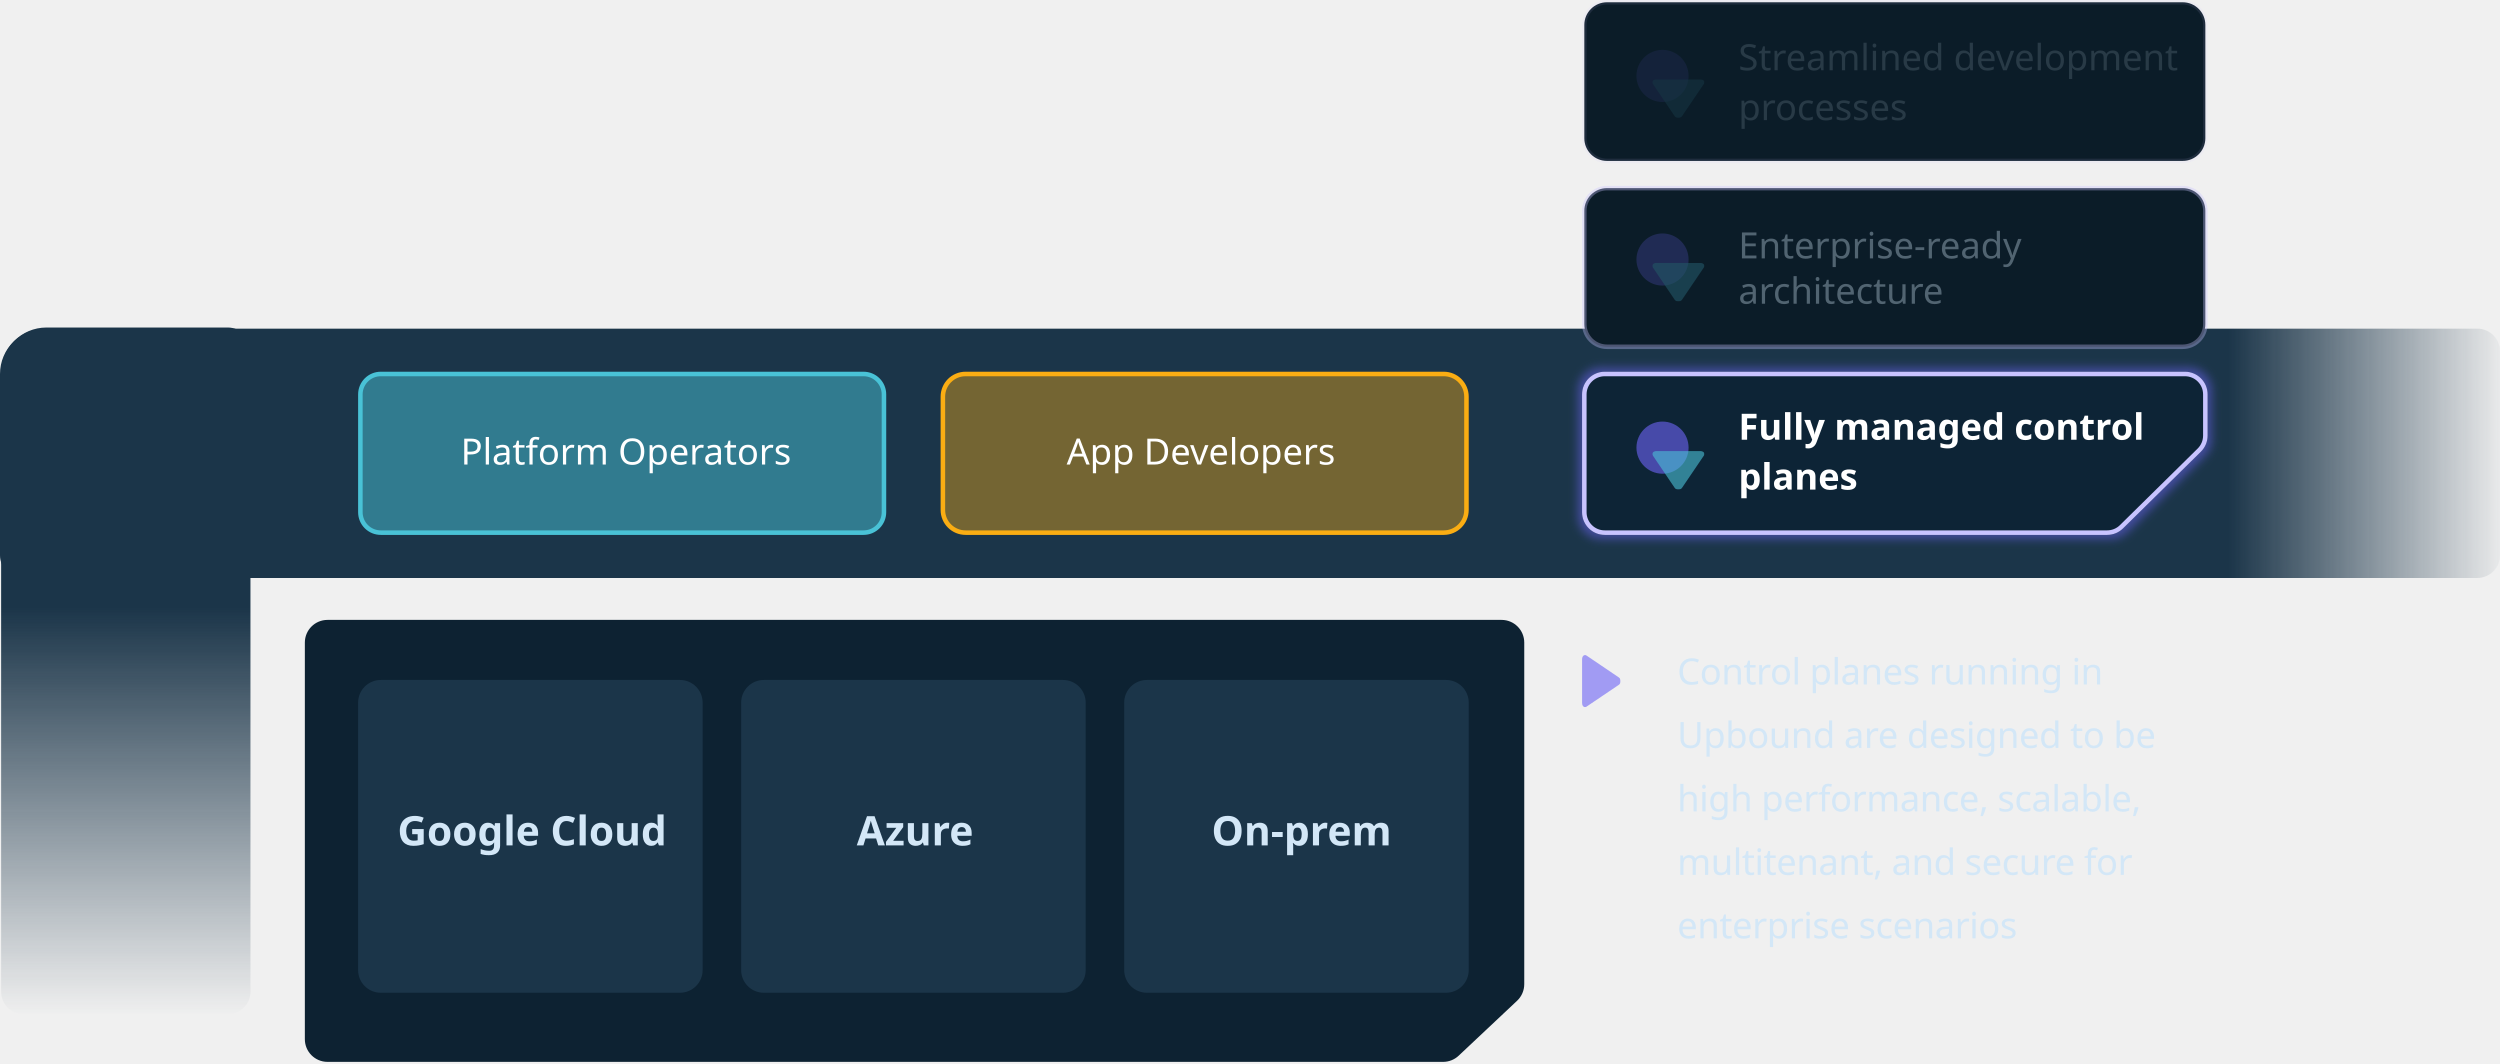
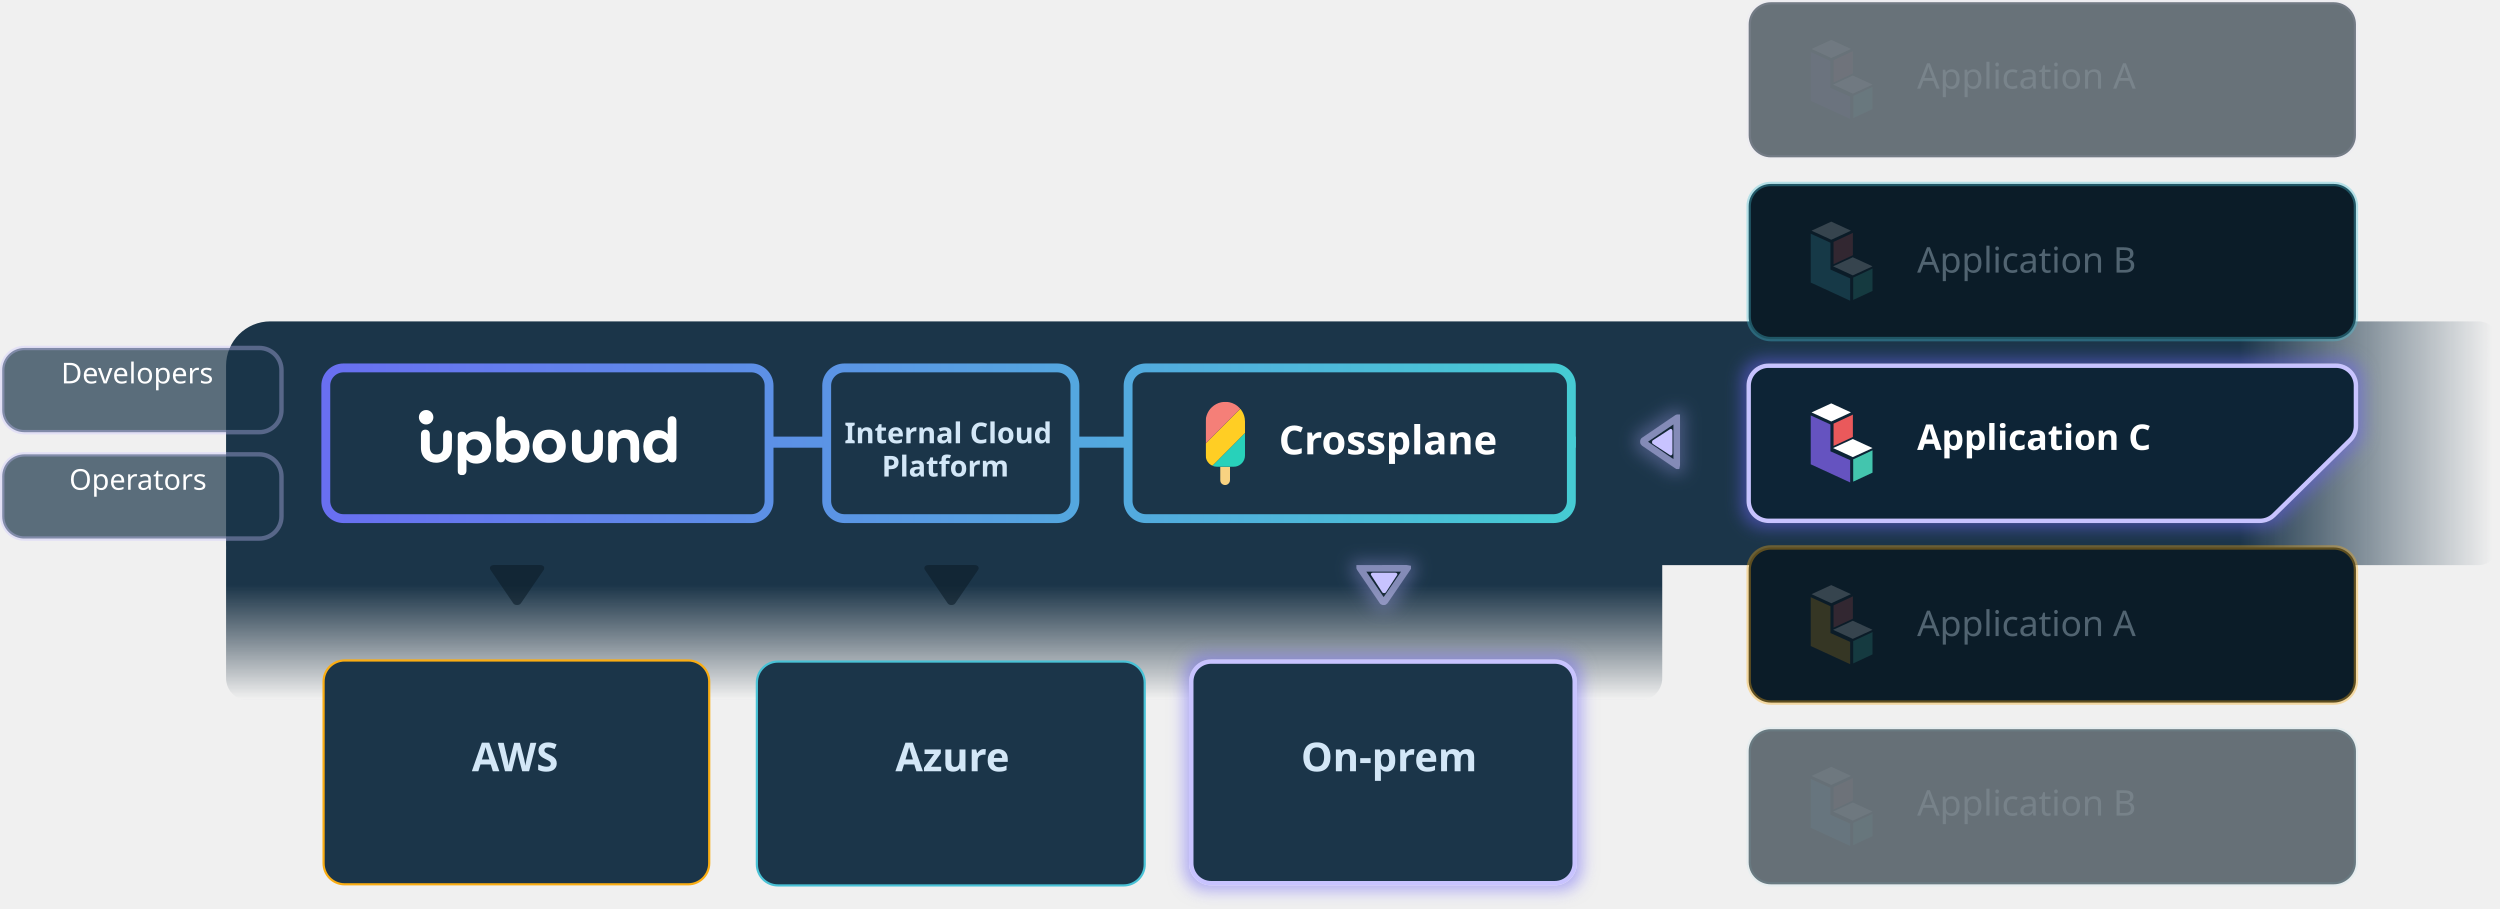
- <svg xmlns="http://www.w3.org/2000/svg" xmlns:xlink="http://www.w3.org/1999/xlink" width="1103" height="469" viewBox="0 0 1103 469">
+ <svg xmlns="http://www.w3.org/2000/svg" xmlns:xlink="http://www.w3.org/1999/xlink" width="1128px" height="410px" viewBox="0 0 1128 410" version="1.1">
  <defs>
-     <path d="M708 164h256c5.523 0 10 4.477 10 10v18.192a10 10 0 0 1-2.982 7.124l-34.32 33.808A10 10 0 0 1 929.68 236H708c-5.523 0-10-4.477-10-10v-52c0-5.523 4.477-10 10-10Z" id="c" />
-     <path id="d" d="M0 0h17v23H0z" />
-     <path id="g" d="M0 0h17v23H0z" />
-     <path id="i" d="M0 0h17v23H0z" />
-     <path id="k" d="M0 0h17v23H0z" />
-     <linearGradient x1="100%" y1="50%" x2="88.821%" y2="50%" id="a">
+     <linearGradient x1="100%" y1="50%" x2="88.821%" y2="50%" id="linearGradient-1">
      <stop stop-color="#1B3549" stop-opacity="0" offset="0%" />
      <stop stop-color="#1B3549" offset="100%" />
    </linearGradient>
-     <linearGradient x1="100%" y1="50%" x2="40.83%" y2="50%" id="f">
+     <linearGradient x1="100%" y1="50%" x2="40.83%" y2="50%" id="linearGradient-2">
      <stop stop-color="#1B3549" stop-opacity="0" offset="0%" />
+       <stop stop-color="#1B3549" stop-opacity="0.015" offset="1.518%" />
+       <stop stop-color="#0D2232" stop-opacity="0" offset="1.518%" />
      <stop stop-color="#1B3549" offset="100%" />
    </linearGradient>
-     <filter x="-3.8%" y="-14.6%" width="107.6%" height="129.2%" filterUnits="objectBoundingBox" id="b">
-       <feMorphology radius="1.5" operator="dilate" in="SourceAlpha" result="shadowSpreadOuter1" />
-       <feOffset in="shadowSpreadOuter1" result="shadowOffsetOuter1" />
-       <feGaussianBlur stdDeviation="2" in="shadowOffsetOuter1" result="shadowBlurOuter1" />
+     <path d="M583,261 L665,261 C670.523,261 675,265.477 675,271 L675,426 C675,431.523 670.523,436 665,436 L583,436 C577.477,436 573,431.523 573,426 L573,271 C573,265.477 577.477,261 583,261 Z" id="path-3" />
+     <filter x="-16.2%" y="-9.4%" width="132.4%" height="118.9%" filterUnits="objectBoundingBox" id="filter-4">
+       <feMorphology radius="2" operator="dilate" in="SourceAlpha" result="shadowSpreadOuter1" />
+       <feOffset dx="0" dy="0" in="shadowSpreadOuter1" result="shadowOffsetOuter1" />
+       <feGaussianBlur stdDeviation="3.5" in="shadowOffsetOuter1" result="shadowBlurOuter1" />
      <feComposite in="shadowBlurOuter1" in2="SourceAlpha" operator="out" result="shadowBlurOuter1" />
-       <feColorMatrix values="0 0 0 0 0.427 0 0 0 0 0.392 0 0 0 0 0.961 0 0 0 0.5 0" in="shadowBlurOuter1" />
-     </filter>
+       <feColorMatrix values="0 0 0 0 0.427   0 0 0 0 0.392   0 0 0 0 0.961  0 0 0 0.5 0" type="matrix" in="shadowBlurOuter1" />
+     </filter>
+     <linearGradient x1="100%" y1="0%" x2="0%" y2="0%" id="linearGradient-5">
+       <stop stop-color="#46CBD3" offset="0%" />
+       <stop stop-color="#696FF1" offset="100%" />
+     </linearGradient>
+     <linearGradient x1="100%" y1="50%" x2="-177.101%" y2="50%" id="linearGradient-6">
+       <stop stop-color="#46CBD3" offset="0%" />
+       <stop stop-color="#696FF1" offset="100%" />
+     </linearGradient>
+     <polygon id="path-7" points="0 0.156 17.744 0.156 17.744 25.89 0 25.89" />
+     <polygon id="path-9" points="0 0.154 15.599 0.154 15.599 18.917 0 18.917" />
+     <polygon id="path-11" points="0.012 0.14 4.47 0.14 4.47 8.41 0.012 8.41" />
+     <path d="M798,164 L1054,164 C1059.523,164 1064,168.477 1064,174 L1064,192.192 C1064,194.87 1062.926,197.436 1061.018,199.316 L1026.698,233.124 C1024.827,234.967 1022.307,236 1019.68,236 L798,236 C792.477,236 788,231.523 788,226 L788,174 C788,168.477 792.477,164 798,164 Z" id="path-13" />
+     <filter x="-6.0%" y="-22.9%" width="112.0%" height="145.8%" filterUnits="objectBoundingBox" id="filter-14">
+       <feMorphology radius="2" operator="dilate" in="SourceAlpha" result="shadowSpreadOuter1" />
+       <feOffset dx="0" dy="0" in="shadowSpreadOuter1" result="shadowOffsetOuter1" />
+       <feGaussianBlur stdDeviation="3.5" in="shadowOffsetOuter1" result="shadowBlurOuter1" />
+       <feComposite in="shadowBlurOuter1" in2="SourceAlpha" operator="out" result="shadowBlurOuter1" />
+       <feColorMatrix values="0 0 0 0 0.427   0 0 0 0 0.392   0 0 0 0 0.961  0 0 0 0.5 0" type="matrix" in="shadowBlurOuter1" />
+     </filter>
+     <polygon id="path-15" points="0 0 18.067 0 18.067 24.636 0 24.636" />
+     <polygon id="path-17" points="0 0 18.067 0 18.067 24.636 0 24.636" />
+     <linearGradient x1="277.327%" y1="50%" x2="0%" y2="50%" id="linearGradient-19">
+       <stop stop-color="#46CBD3" offset="0%" />
+       <stop stop-color="#696FF1" offset="100%" />
+     </linearGradient>
+     <linearGradient x1="290.25%" y1="50%" x2="-192.774%" y2="50%" id="linearGradient-20">
+       <stop stop-color="#46CBD3" offset="0%" />
+       <stop stop-color="#696FF1" offset="100%" />
+     </linearGradient>
+     <polygon id="path-21" points="0.169 0.24 15.385 0.24 15.385 20.077 0.169 20.077" />
+     <filter x="-102.6%" y="-78.0%" width="300.4%" height="254.5%" filterUnits="objectBoundingBox" id="filter-23">
+       <feMorphology radius="2" operator="dilate" in="SourceAlpha" result="shadowSpreadOuter1" />
+       <feOffset dx="0" dy="0" in="shadowSpreadOuter1" result="shadowOffsetOuter1" />
+       <feGaussianBlur stdDeviation="3.5" in="shadowOffsetOuter1" result="shadowBlurOuter1" />
+       <feColorMatrix values="0 0 0 0 0.427   0 0 0 0 0.392   0 0 0 0 0.961  0 0 0 0.5 0" type="matrix" in="shadowBlurOuter1" result="shadowMatrixOuter1" />
+       <feMerge>
+         <feMergeNode in="shadowMatrixOuter1" />
+         <feMergeNode in="SourceGraphic" />
+       </feMerge>
+     </filter>
+     <polygon id="path-24" points="0 0 18.067 0 18.067 24.636 0 24.636" />
+     <filter x="-102.6%" y="-78.0%" width="300.4%" height="254.5%" filterUnits="objectBoundingBox" id="filter-26">
+       <feMorphology radius="2" operator="dilate" in="SourceAlpha" result="shadowSpreadOuter1" />
+       <feOffset dx="0" dy="0" in="shadowSpreadOuter1" result="shadowOffsetOuter1" />
+       <feGaussianBlur stdDeviation="3.5" in="shadowOffsetOuter1" result="shadowBlurOuter1" />
+       <feColorMatrix values="0 0 0 0 0.427   0 0 0 0 0.392   0 0 0 0 0.961  0 0 0 0.5 0" type="matrix" in="shadowBlurOuter1" result="shadowMatrixOuter1" />
+       <feMerge>
+         <feMergeNode in="shadowMatrixOuter1" />
+         <feMergeNode in="SourceGraphic" />
+       </feMerge>
+     </filter>
+     <polygon id="path-27" points="0 0 18.067 0 18.067 24.636 0 24.636" />
  </defs>
-   <g fill="none" fill-rule="evenodd">
-     <path d="M20 145h1073c5.523 0 10 4.477 10 10v90c0 5.523-4.477 10-10 10H10c-5.523 0-10-4.477-10-10v-80c0-11.046 8.954-20 20-20Z" fill="url(#a)" />
-     <use fill="#000" filter="url(#b)" xlink:href="#c" />
-     <path stroke="#C8C3FF" stroke-width="2" d="M964 165H708a8.972 8.972 0 0 0-6.364 2.636A8.972 8.972 0 0 0 699 174v52a8.972 8.972 0 0 0 2.636 6.364A8.972 8.972 0 0 0 708 235h221.68a9 9 0 0 0 6.316-2.588l34.32-33.809a9 9 0 0 0 2.684-6.411V174a8.972 8.972 0 0 0-2.636-6.364A8.972 8.972 0 0 0 964 165Z" stroke-linejoin="square" fill="#0D2436" />
-     <rect fill="#6D64F5" opacity=".602" x="722" y="186" width="23" height="23" rx="11.5" />
-     <g opacity=".603" transform="rotate(-90 472.5 -256.5)">
-       <mask id="e" fill="#fff">
-         <use xlink:href="#d" />
-       </mask>
-       <path d="M17 1.794v19.412c0 1.332-1.037 2.199-1.918 1.602l-14.35-9.72c-.976-.66-.976-2.545.001-3.205L15.083.191C15.965-.404 17 .463 17 1.794" fill="#4AC0D6" mask="url(#e)" />
-     </g>
-     <rect stroke-opacity=".35" stroke="#C8C3FF" stroke-width="2" fill="#0B1C28" x="699" y="83" width="274" height="70" rx="10" />
-     <rect stroke-opacity=".1" stroke="#C8C3FF" stroke-width="2" fill="#0B1C28" x="699" y="1" width="274" height="70" rx="10" />
-     <path d="M381 165H168a8.972 8.972 0 0 0-6.364 2.636A8.972 8.972 0 0 0 159 174v52a8.972 8.972 0 0 0 2.636 6.364A8.972 8.972 0 0 0 168 235h213a8.972 8.972 0 0 0 6.364-2.636A8.972 8.972 0 0 0 390 226v-52a8.972 8.972 0 0 0-2.636-6.364A8.972 8.972 0 0 0 381 165Z" stroke="#49C2D6" stroke-width="2" fill-opacity=".5" fill="#49C2D6" />
-     <rect stroke="#FAAD13" stroke-width="2" fill-opacity=".4" fill="#FAAD13" x="416" y="165" width="231" height="70" rx="10" />
-     <path d="M-86 241h283c5.523 0 10 4.477 10 10v90c0 5.523-4.477 10-10 10H-76c-11.046 0-20-8.954-20-20v-80c0-5.523 4.477-10 10-10Z" fill="url(#f)" transform="rotate(90 55.5 296)" />
-     <path d="M672.5 283.5v150.739a10 10 0 0 1-3.15 7.285l-25.8 24.261a10 10 0 0 1-6.85 2.715H144.5c-5.523 0-10-4.477-10-10v-175c0-5.523 4.477-10 10-10h518c5.523 0 10 4.477 10 10Z" fill="#0D2232" />
-     <g opacity=".603" transform="rotate(180 357.5 156)">
-       <mask id="h" fill="#fff">
-         <use xlink:href="#g" />
-       </mask>
-       <path d="M17 1.794v19.412c0 1.332-1.037 2.199-1.918 1.602l-14.35-9.72c-.976-.66-.976-2.545.001-3.205L15.083.191C15.965-.404 17 .463 17 1.794" fill="#6D64F5" mask="url(#h)" />
-     </g>
-     <text font-family="Avenir-Book, Avenir" font-size="16" letter-spacing="-.16" fill="#D3E7F7">
-       <tspan x="740" y="302">Control planes running in </tspan>
-       <tspan x="740" y="330">Upbound are designed to be </tspan>
-       <tspan x="740" y="358">high performance, scalable, </tspan>
-       <tspan x="740" y="386">multitenant, and secure for </tspan>
-       <tspan x="740" y="414">enterprise scenarios</tspan>
-     </text>
-     <path d="M647.5 428V310a9.47 9.47 0 0 0-2.782-6.718A9.47 9.47 0 0 0 638 300.5H506a9.47 9.47 0 0 0-6.718 2.782A9.47 9.47 0 0 0 496.5 310v118a9.47 9.47 0 0 0 2.782 6.718A9.47 9.47 0 0 0 506 437.5h132a9.47 9.47 0 0 0 6.718-2.782A9.47 9.47 0 0 0 647.5 428ZM478.5 428V310a9.47 9.47 0 0 0-2.782-6.718A9.47 9.47 0 0 0 469 300.5H337a9.47 9.47 0 0 0-6.718 2.782A9.47 9.47 0 0 0 327.5 310v118a9.47 9.47 0 0 0 2.782 6.718A9.47 9.47 0 0 0 337 437.5h132a9.47 9.47 0 0 0 6.718-2.782A9.47 9.47 0 0 0 478.5 428Z" stroke="#1B3549" fill="#1B3549" />
-     <path d="M310 310v118c0 5.523-4.477 10-10 10H168c-5.523 0-10-4.477-10-10V310c0-5.523 4.477-10 10-10h132c5.523 0 10 4.477 10 10Z" fill="#1B3549" />
-     <text font-family="Avenir-Heavy, Avenir" font-size="16" font-weight="600" fill="#FFF">
-       <tspan x="767" y="194">Fully managed control </tspan>
-       <tspan x="767" y="216">planes</tspan>
-     </text>
-     <text font-family="Avenir-Book, Avenir" font-size="16" fill="#FFF">
-       <tspan x="470.596" y="204.96">App Developers</tspan>
-     </text>
-     <text font-family="Avenir-Book, Avenir" font-size="16" fill="#FFF">
-       <tspan x="203.276" y="204.96">Platform Operators</tspan>
-     </text>
-     <text font-family="Avenir-Black, Avenir" font-size="18" font-weight="700" fill="#D3E7F7">
-       <tspan x="175.347" y="373">Google Cloud</tspan>
-     </text>
-     <text font-family="Avenir-Black, Avenir" font-size="18" font-weight="700" fill="#D3E7F7">
-       <tspan x="377.998" y="373">Azure</tspan>
-     </text>
-     <text font-family="Avenir-Black, Avenir" font-size="18" font-weight="700" fill="#D3E7F7">
-       <tspan x="534.515" y="373">On-prem</tspan>
-     </text>
-     <text opacity=".354" font-family="Avenir-Book, Avenir" font-size="16" fill="#D3E7F7">
-       <tspan x="767" y="114">Enterprise-ready </tspan>
-       <tspan x="767" y="134">architecture</tspan>
-     </text>
-     <text opacity=".147" font-family="Avenir-Book, Avenir" font-size="16" fill="#D3E7F7">
-       <tspan x="767" y="31">Streamlined development </tspan>
-       <tspan x="767" y="53">processes</tspan>
-     </text>
-     <g opacity=".353" transform="translate(722 103)">
-       <rect fill="#6D64F5" opacity=".602" width="23" height="23" rx="11.5" />
-       <g opacity=".603" transform="rotate(-90 18.5 11.5)">
-         <mask id="j" fill="#fff">
-           <use xlink:href="#i" />
-         </mask>
-         <path d="M17 1.794v19.412c0 1.332-1.037 2.199-1.918 1.602l-14.35-9.72c-.976-.66-.976-2.545.001-3.205L15.083.191C15.965-.404 17 .463 17 1.794" fill="#4AC0D6" mask="url(#j)" />
-       </g>
-     </g>
-     <g opacity=".151" transform="translate(722 22)">
-       <rect fill="#6D64F5" opacity=".602" width="23" height="23" rx="11.5" />
-       <g opacity=".603" transform="rotate(-90 18.5 11.5)">
-         <mask id="l" fill="#fff">
-           <use xlink:href="#k" />
-         </mask>
-         <path d="M17 1.794v19.412c0 1.332-1.037 2.199-1.918 1.602l-14.35-9.72c-.976-.66-.976-2.545.001-3.205L15.083.191C15.965-.404 17 .463 17 1.794" fill="#4AC0D6" mask="url(#l)" />
+   <g id="Home" stroke="none" stroke-width="1" fill="none" fill-rule="evenodd">
+     <g id="Home-v2" transform="translate(-170, -876)">
+       <g id="Group-25" transform="translate(170, 876)">
+         <path d="M122,145 L1118,145 C1123.523,145 1128,149.477 1128,155 L1128,245 C1128,250.523 1123.523,255 1118,255 L112,255 C106.477,255 102,250.523 102,245 L102,165 C102,153.954 110.954,145 122,145 Z" id="Rectangle" fill="url(#linearGradient-1)" />
+         <path d="M392,-52 L460,-52 C465.523,-52 470,-47.523 470,-42 L470,586 C470,591.523 465.523,596 460,596 L402,596 C390.954,596 382,587.046 382,576 L382,-42 C382,-47.523 386.477,-52 392,-52 Z" id="Rectangle-Copy-25" fill="url(#linearGradient-2)" transform="translate(426, 272) rotate(90) translate(-426, -272) " />
+         <g id="Rectangle-Copy-30" transform="translate(624, 348.5) rotate(90) translate(-624, -348.5) ">
+           <use fill="black" fill-opacity="1" filter="url(#filter-4)" xlink:href="#path-3" />
+           <path stroke="#C8C3FF" stroke-width="2" d="M665,262 L583,262 C580.515,262 578.265,263.007 576.636,264.636 C575.007,266.265 574,268.515 574,271 L574,426 C574,428.485 575.007,430.735 576.636,432.364 C578.265,433.993 580.515,435 583,435 L665,435 C667.485,435 669.735,433.993 671.364,432.364 C672.993,430.735 674,428.485 674,426 L674,271 C674,268.515 672.993,266.265 671.364,264.636 C669.735,263.007 667.485,262 665,262 Z" stroke-linejoin="square" fill="#1B3549" fill-rule="evenodd" />
+         </g>
+         <path d="M470,261.5 L388,261.5 C385.377,261.5 383.002,262.563 381.282,264.282 C379.563,266.002 378.5,268.377 378.5,271 L378.5,427 C378.5,429.623 379.563,431.998 381.282,433.718 C383.002,435.437 385.377,436.5 388,436.5 L470,436.5 C472.623,436.5 474.998,435.437 476.718,433.718 C478.437,431.998 479.5,429.623 479.5,427 L479.5,271 C479.5,268.377 478.437,266.002 476.718,264.282 C474.998,262.563 472.623,261.5 470,261.5 Z" id="Rectangle-Copy-36" stroke="#49C2D6" fill="#1B3549" transform="translate(429, 349) rotate(90) translate(-429, -349) " />
+         <path d="M274,261.5 L192,261.5 C189.377,261.5 187.002,262.563 185.282,264.282 C183.563,266.002 182.5,268.377 182.5,271 L182.5,426 C182.5,428.623 183.563,430.998 185.282,432.718 C187.002,434.437 189.377,435.5 192,435.5 L274,435.5 C276.623,435.5 278.998,434.437 280.718,432.718 C282.437,430.998 283.5,428.623 283.5,426 L283.5,271 C283.5,268.377 282.437,266.002 280.718,264.282 C278.998,262.563 276.623,261.5 274,261.5 Z" id="Rectangle-Copy-37" stroke="#FAAD13" fill="#1B3549" transform="translate(233, 348.5) rotate(90) translate(-233, -348.5) " />
+         <text id="AWS" font-family="Avenir-Black, Avenir" font-size="18" font-weight="700" line-spacing="32" fill="#D3E7F7">
+           <tspan x="212.89" y="348">AWS</tspan>
+         </text>
+         <text id="Azure" font-family="Avenir-Black, Avenir" font-size="18" font-weight="700" line-spacing="32" fill="#D3E7F7">
+           <tspan x="403.998" y="348">Azure</tspan>
+         </text>
+         <text id="On-prem" font-family="Avenir-Black, Avenir" font-size="18" font-weight="700" line-spacing="32" fill="#D3E7F7">
+           <tspan x="587.015" y="348">On-prem</tspan>
+         </text>
+         <rect id="Rectangle" fill="url(#linearGradient-5)" x="146" y="197" width="565" height="5" />
+         <path d="M701,166 L517,166 C514.791,166 512.791,166.895 511.343,168.343 C509.895,169.791 509,171.791 509,174 L509,226 C509,228.209 509.895,230.209 511.343,231.657 C512.791,233.105 514.791,234 517,234 L701,234 C703.209,234 705.209,233.105 706.657,231.657 C708.105,230.209 709,228.209 709,226 L709,174 C709,171.791 708.105,169.791 706.657,168.343 C705.209,166.895 703.209,166 701,166 Z" id="Rectangle-Copy-21" stroke="url(#linearGradient-6)" stroke-width="4" fill="#1B3549" />
+         <g id="Group-23" transform="translate(544, 181)">
+           <text id="Crossplane-Copy" font-family="Avenir-Black, Avenir" font-size="18" font-weight="700" line-spacing="22" fill="#FFFFFF">
+             <tspan x="33" y="24">Crossplane</tspan>
+           </text>
+           <g id="Crossplane-Icon-Copy">
+             <g id="Group-3" transform="translate(0, 3.271738)">
+               <mask id="mask-8" fill="white">
+                 <use xlink:href="#path-7" />
+               </mask>
+               <g id="Clip-2" />
+               <path d="M3.085,25.89 C2.851,25.816 2.64,25.692 2.435,25.562 C1.224,24.798 0.444,23.721 0.118,22.32 C0.037,21.967 -9.31034483e-05,21.608 -9.31034483e-05,21.245 C0.001,19.473 0.001,17.702 0.001,15.93 C0.001,15.887 0.005,15.845 0.008,15.802 C0.051,15.763 0.096,15.726 0.137,15.684 C5.252,10.552 10.366,5.418 15.481,0.285 C15.522,0.243 15.56,0.199 15.599,0.156 C15.776,0.325 15.916,0.526 16.058,0.723 C16.865,1.844 17.382,3.088 17.617,4.449 C17.701,4.937 17.739,5.429 17.74,5.923 C17.744,7.612 17.744,9.301 17.744,10.99 C17.744,11.059 17.738,11.128 17.735,11.197 C17.685,11.243 17.632,11.288 17.584,11.337 C12.795,16.142 8.007,20.948 3.219,25.754 C3.174,25.799 3.13,25.844 3.085,25.89" id="Fill-1" fill="#FFCE24" mask="url(#mask-8)" />
+             </g>
+             <g id="Group-6" transform="translate(0, 0.156984)">
+               <mask id="mask-10" fill="white">
+                 <use xlink:href="#path-9" />
+               </mask>
+               <g id="Clip-5" />
+               <path d="M15.599,3.271 C15.56,3.314 15.522,3.358 15.481,3.399 C10.366,8.533 5.252,13.666 0.137,18.799 C0.096,18.84 0.051,18.878 0.008,18.917 C0.006,18.854 0.001,18.79 0.001,18.727 C0.001,15.764 0.001,12.802 0.001,9.84 C0.001,9.505 -0.002,9.17 0.004,8.835 C0.025,7.707 0.26,6.623 0.698,5.584 C1.181,4.437 1.875,3.434 2.779,2.582 C4.008,1.422 5.449,0.668 7.105,0.33 C7.546,0.24 7.992,0.188 8.442,0.166 C10.072,0.084 11.606,0.434 13.046,1.199 C13.988,1.698 14.804,2.36 15.515,3.155 C15.546,3.19 15.571,3.232 15.599,3.271" id="Fill-4" fill="#F57F78" mask="url(#mask-10)" />
+             </g>
+             <path d="M3.085,29.162 C3.13,29.116 3.174,29.07 3.219,29.026 C8.007,24.22 12.795,19.414 17.584,14.609 C17.632,14.56 17.685,14.515 17.735,14.468 C17.738,14.527 17.744,14.585 17.744,14.643 C17.745,17.929 17.751,21.216 17.743,24.502 C17.737,27.004 15.952,29.052 13.604,29.5 C13.317,29.555 13.027,29.581 12.735,29.58 C12.21,29.577 11.686,29.579 11.161,29.58 C11.103,29.58 11.044,29.571 10.988,29.59 C10.936,29.571 10.883,29.578 10.831,29.578 C9.614,29.577 8.398,29.576 7.181,29.579 C6.965,29.579 6.748,29.566 6.532,29.59 C6.475,29.572 6.416,29.58 6.358,29.579 C5.902,29.579 5.446,29.578 4.991,29.579 C4.379,29.58 3.792,29.456 3.223,29.236 C3.175,29.217 3.121,29.206 3.085,29.162" id="Fill-7" fill="#28D1BA" />
+             <g id="Group-11" transform="translate(6.517241, 29.43567)">
+               <mask id="mask-12" fill="white">
+                 <use xlink:href="#path-11" />
+               </mask>
+               <g id="Clip-10" />
+               <path d="M0.015,0.155 C0.231,0.13 0.448,0.144 0.664,0.143 C1.88,0.141 3.097,0.142 4.313,0.142 C4.366,0.142 4.419,0.135 4.47,0.155 C4.469,0.218 4.467,0.282 4.467,0.346 C4.466,2.297 4.459,4.249 4.466,6.199 C4.469,7.217 3.718,8.187 2.639,8.375 C1.461,8.582 0.378,7.845 0.087,6.734 C0.04,6.554 0.014,6.368 0.014,6.183 C0.011,4.19 0.012,2.196 0.012,0.202 C0.012,0.187 0.014,0.171 0.015,0.155" id="Fill-9" fill="#F8D281" mask="url(#mask-12)" />
+             </g>
+           </g>
+         </g>
+         <g id="Rectangle">
+           <use fill="black" fill-opacity="1" filter="url(#filter-14)" xlink:href="#path-13" />
+           <path stroke="#C8C3FF" stroke-width="2" d="M1054,165 L798,165 C795.515,165 793.265,166.007 791.636,167.636 C790.007,169.265 789,171.515 789,174 L789,226 C789,228.485 790.007,230.735 791.636,232.364 C793.265,233.993 795.515,235 798,235 L1019.68,235 C1022.044,235 1024.313,234.07 1025.996,232.412 L1060.316,198.603 C1062.033,196.912 1063,194.602 1063,192.192 L1063,174 C1063,171.515 1061.993,169.265 1060.364,167.636 C1058.735,166.007 1056.485,165 1054,165 Z" stroke-linejoin="square" fill="#0D2436" fill-rule="evenodd" />
+         </g>
+         <rect id="Rectangle-Copy-20" stroke-opacity="0.35" stroke="#49C2D6" stroke-width="2" fill="#0B1C28" x="789" y="83" width="274" height="70" rx="10" />
+         <rect id="Rectangle-Copy-43" stroke-opacity="0.35" stroke="#FAAD13" stroke-width="2" fill="#0B1C28" x="789" y="247" width="274" height="70" rx="10" />
+         <g id="Group-21" opacity="0.596" transform="translate(788, 0)">
+           <rect id="Rectangle-Copy-21" stroke-opacity="0.1" stroke="#C8C3FF" stroke-width="2" fill="#0B1C28" x="1" y="1" width="274" height="70" rx="10" />
+           <text id="Application-A" opacity="0.147" font-family="Avenir-Book, Avenir" font-size="16" font-weight="normal" line-spacing="22" fill="#D3E7F7">
+             <tspan x="77" y="40">Application A</tspan>
+           </text>
+           <g id="Group-6-Copy-3" opacity="0.062" transform="translate(29, 18)">
+             <polygon id="Fill-1" fill="#FFFFFF" points="9.262 0 0.365 4.085 9.262 8.171 18.158 4.085" />
+             <polygon id="Fill-2" fill="#FFFFFF" points="10.089 20.169 18.984 24.254 27.88 20.169 18.984 16.084" />
+             <polygon id="Fill-3" fill="#43C5AE" points="19.158 25.254 19.158 35.321 27.88 31.254 27.88 21.169" />
+             <polygon id="Fill-4" fill="#EA595B" points="10.299 9.148 19.021 5.063 19.021 15.148 10.299 19.215" />
+             <polygon id="Fill-5" fill="#6553C0" points="0 27.488 17.792 35.687 17.792 25.62 8.896 21.628 8.896 9.536 0 5.451" />
+           </g>
+         </g>
+         <g id="Group-20" opacity="0.602" transform="translate(788, 328)">
+           <rect id="Rectangle-Copy-44" stroke-opacity="0.1" stroke="#49C2D6" stroke-width="2" fill="#0B1C28" x="1" y="1" width="274" height="70" rx="10" />
+           <text id="Application-B" opacity="0.147" font-family="Avenir-Book, Avenir" font-size="16" font-weight="normal" line-spacing="22" fill="#D3E7F7">
+             <tspan x="77" y="40">Application B</tspan>
+           </text>
+           <g id="Group-6-Copy-5" opacity="0.062" transform="translate(29, 18)">
+             <polygon id="Fill-1" fill="#FFFFFF" points="9.262 0 0.365 4.085 9.262 8.171 18.158 4.085" />
+             <polygon id="Fill-2" fill="#FFFFFF" points="10.089 20.169 18.984 24.254 27.88 20.169 18.984 16.084" />
+             <polygon id="Fill-3" fill="#43C5AE" points="19.158 25.254 19.158 35.321 27.88 31.254 27.88 21.169" />
+             <polygon id="Fill-4" fill="#EA595B" points="10.299 9.148 19.021 5.063 19.021 15.148 10.299 19.215" />
+             <polygon id="Fill-5" fill="#49C2D6" points="0 27.488 17.792 35.687 17.792 25.62 8.896 21.628 8.896 9.536 0 5.451" />
+           </g>
+         </g>
+         <text id="Application-C" font-family="Avenir-Heavy, Avenir" font-size="16" font-weight="600" line-spacing="22" fill="#FFFFFF">
+           <tspan x="865" y="203">Application C</tspan>
+         </text>
+         <text id="Application-B" opacity="0.354" font-family="Avenir-Book, Avenir" font-size="16" font-weight="normal" line-spacing="20" fill="#D3E7F7">
+           <tspan x="865" y="123">Application B</tspan>
+         </text>
+         <text id="Application-A" opacity="0.354" font-family="Avenir-Book, Avenir" font-size="16" font-weight="normal" line-spacing="20" fill="#D3E7F7">
+           <tspan x="865" y="287">Application A</tspan>
+         </text>
+         <g id="Group-6" transform="translate(817, 182)">
+           <polygon id="Fill-1" fill="#FFFFFF" points="9.262 0 0.365 4.085 9.262 8.171 18.158 4.085" />
+           <polygon id="Fill-2" fill="#FFFFFF" points="10.089 20.169 18.984 24.254 27.88 20.169 18.984 16.084" />
+           <polygon id="Fill-3" fill="#43C5AE" points="19.158 25.254 19.158 35.321 27.88 31.254 27.88 21.169" />
+           <polygon id="Fill-4" fill="#EA595B" points="10.299 9.148 19.021 5.063 19.021 15.148 10.299 19.215" />
+           <polygon id="Fill-5" fill="#6553C0" points="0 27.488 17.792 35.687 17.792 25.62 8.896 21.628 8.896 9.536 0 5.451" />
+         </g>
+         <g id="Group-6-Copy-2" opacity="0.178" transform="translate(817, 100)">
+           <polygon id="Fill-1" fill="#FFFFFF" points="9.262 0 0.365 4.085 9.262 8.171 18.158 4.085" />
+           <polygon id="Fill-2" fill="#FFFFFF" points="10.089 20.169 18.984 24.254 27.88 20.169 18.984 16.084" />
+           <polygon id="Fill-3" fill="#43C5AE" points="19.158 25.254 19.158 35.321 27.88 31.254 27.88 21.169" />
+           <polygon id="Fill-4" fill="#EA595B" points="10.299 9.148 19.021 5.063 19.021 15.148 10.299 19.215" />
+           <polygon id="Fill-5" fill="#49C2D6" points="0 27.488 17.792 35.687 17.792 25.62 8.896 21.628 8.896 9.536 0 5.451" />
+         </g>
+         <g id="Group-6-Copy-4" opacity="0.178" transform="translate(817, 264)">
+           <polygon id="Fill-1" fill="#FFFFFF" points="9.262 0 0.365 4.085 9.262 8.171 18.158 4.085" />
+           <polygon id="Fill-2" fill="#FFFFFF" points="10.089 20.169 18.984 24.254 27.88 20.169 18.984 16.084" />
+           <polygon id="Fill-3" fill="#43C5AE" points="19.158 25.254 19.158 35.321 27.88 31.254 27.88 21.169" />
+           <polygon id="Fill-4" fill="#EA595B" points="10.299 9.148 19.021 5.063 19.021 15.148 10.299 19.215" />
+           <polygon id="Fill-5" fill="#FAAD13" points="0 27.488 17.792 35.687 17.792 25.62 8.896 21.628 8.896 9.536 0 5.451" />
+         </g>
+         <g id="Group-5-Copy-12" opacity="0.603" transform="translate(429.5, 263.5) rotate(-90) translate(-429.5, -263.5) translate(420, 251)">
+           <mask id="mask-16" fill="white">
+             <use xlink:href="#path-15" />
+           </mask>
+           <g id="Clip-4" />
+           <path d="M18.067,1.922 L18.067,22.715 C18.067,24.142 16.965,25.07 16.028,24.431 L0.778,14.02 C-0.26,13.312 -0.259,11.293 0.779,10.586 L16.03,0.205 C16.966,-0.433 18.067,0.495 18.067,1.922" id="Fill-3" fill="#0B1C28" mask="url(#mask-16)" />
+         </g>
+         <g id="Group-5-Copy-13" opacity="0.603" transform="translate(233.5, 263.5) rotate(-90) translate(-233.5, -263.5) translate(224, 251)">
+           <mask id="mask-18" fill="white">
+             <use xlink:href="#path-17" />
+           </mask>
+           <g id="Clip-4" />
+           <path d="M18.067,1.922 L18.067,22.715 C18.067,24.142 16.965,25.07 16.028,24.431 L0.778,14.02 C-0.26,13.312 -0.259,11.293 0.779,10.586 L16.03,0.205 C16.966,-0.433 18.067,0.495 18.067,1.922" id="Fill-3" fill="#0B1C28" mask="url(#mask-18)" />
+         </g>
+         <path d="M339,166 L155,166 C152.791,166 150.791,166.895 149.343,168.343 C147.895,169.791 147,171.791 147,174 L147,226 C147,228.209 147.895,230.209 149.343,231.657 C150.791,233.105 152.791,234 155,234 L339,234 C341.209,234 343.209,233.105 344.657,231.657 C346.105,230.209 347,228.209 347,226 L347,174 C347,171.791 346.105,169.791 344.657,168.343 C343.209,166.895 341.209,166 339,166 Z" id="Rectangle-Copy-20" stroke="url(#linearGradient-19)" stroke-width="4" fill="#1B3549" />
+         <path d="M477,166 L381,166 C378.791,166 376.791,166.895 375.343,168.343 C373.895,169.791 373,171.791 373,174 L373,226 C373,228.209 373.895,230.209 375.343,231.657 C376.791,233.105 378.791,234 381,234 L477,234 C479.209,234 481.209,233.105 482.657,231.657 C484.105,230.209 485,228.209 485,226 L485,174 C485,171.791 484.105,169.791 482.657,168.343 C481.209,166.895 479.209,166 477,166 Z" id="Rectangle-Copy-45" stroke="url(#linearGradient-20)" stroke-width="4" fill="#1B3549" />
+         <text id="Internal-Cloud-Platf" font-family="Avenir-Black, Avenir" font-size="13" font-weight="700" line-spacing="15" fill="#D3E7F7">
+           <tspan x="381" y="200">Internal Cloud </tspan>
+           <tspan x="397.854" y="215">Platform</tspan>
+         </text>
+         <g id="Logo-white-Copy" transform="translate(189, 185)">
+           <path d="M14.933,11.354 L14.876,17.127 C14.876,22.675 9.679,23.8 7.87,23.8 C4.108,23.8 0.933,21.445 0.933,17.127 L0.933,11.027 C0.933,9.677 1.691,8.867 2.916,8.867 C4.171,8.867 4.929,9.677 4.929,11.027 L4.929,16.664 C4.929,18.853 6.005,20.051 7.87,20.051 C9.855,20.051 10.937,19.032 10.937,16.664 L10.937,11.354 C10.937,10.005 11.695,9.196 12.949,9.196 C14.175,9.196 14.933,10.005 14.933,11.354" id="Fill-1" fill="#FFFFFF" />
+           <path d="M83.067,11.025 L83.009,17.127 C83.009,22.675 77.813,23.8 76.005,23.8 C72.243,23.8 69.067,21.445 69.067,17.127 L69.067,11.025 C69.067,9.675 69.824,8.867 71.05,8.867 C72.305,8.867 73.062,9.675 73.062,11.025 L73.062,16.663 C73.062,18.852 74.138,20.051 76.005,20.051 C77.989,20.051 79.07,19.032 79.07,16.663 L79.07,11.025 C79.07,9.675 79.829,8.867 81.083,8.867 C82.309,8.867 83.067,9.675 83.067,11.025" id="Fill-3" fill="#FFFFFF" />
+           <g id="Group-7" transform="translate(17.26667, 9.333333)">
+             <mask id="mask-22" fill="white">
+               <use xlink:href="#path-21" />
+             </mask>
+             <g id="Clip-6" />
+             <path d="M15.385,7.548 C15.385,11.986 12.682,14.857 8.598,14.857 C6.749,14.857 5.251,14.219 4.251,13.117 L4.193,13.117 L4.193,17.959 C4.193,19.264 3.429,20.077 2.167,20.077 C0.933,20.077 0.169,19.264 0.169,17.959 L0.169,2.503 C0.169,1.197 0.933,0.416 2.167,0.416 C3.252,0.416 3.988,0.995 4.163,2.01 L4.222,2.01 C5.22,0.878 6.719,0.24 8.598,0.24 C12.682,0.24 15.385,3.111 15.385,7.548 M11.272,7.548 C11.272,5.344 9.832,3.866 7.776,3.866 C5.69,3.866 4.193,5.403 4.193,7.548 C4.193,9.695 5.69,11.232 7.776,11.232 C9.832,11.232 11.272,9.724 11.272,7.548" id="Fill-5" fill="#FFFFFF" mask="url(#mask-22)" />
+           </g>
+           <path d="M49.933,16.429 C49.933,20.905 47.28,23.8 43.274,23.8 C41.429,23.8 39.959,23.157 38.978,21.987 L38.921,21.987 C38.748,23.009 38.026,23.623 36.989,23.623 C35.749,23.623 35,22.805 35,21.489 L35,4.935 C35,3.618 35.749,2.8 36.989,2.8 C38.2,2.8 38.95,3.618 38.95,4.935 L38.95,10.843 L39.007,10.843 C39.959,9.702 41.429,9.058 43.274,9.058 C47.28,9.058 49.933,11.954 49.933,16.429 M45.897,16.429 C45.897,14.206 44.484,12.715 42.468,12.715 C40.42,12.715 38.95,14.265 38.95,16.429 C38.95,18.593 40.42,20.143 42.468,20.143 C44.484,20.143 45.897,18.623 45.897,16.429" id="Fill-8" fill="#FFFFFF" />
+           <path d="M58.785,8.867 C63.228,8.867 66.267,11.889 66.267,16.333 C66.267,20.748 63.228,23.8 58.785,23.8 C54.371,23.8 51.333,20.748 51.333,16.333 C51.333,11.889 54.371,8.867 58.785,8.867 M58.785,20.097 C60.849,20.097 62.253,18.557 62.253,16.333 C62.253,14.083 60.849,12.57 58.785,12.57 C56.749,12.57 55.345,14.083 55.345,16.333 C55.345,18.557 56.749,20.097 58.785,20.097" id="Fill-10" fill="#FFFFFF" />
+           <path d="M99.4,15.524 L99.4,21.611 C99.4,22.96 98.647,23.8 97.4,23.8 C96.183,23.8 95.429,22.96 95.429,21.611 L95.429,16.004 C95.429,13.785 94.443,12.616 92.53,12.616 C90.53,12.616 89.37,14.024 89.37,16.394 L89.37,21.611 C89.37,22.96 88.617,23.8 87.37,23.8 C86.153,23.8 85.4,22.96 85.4,21.611 L85.4,11.235 C85.4,9.887 86.153,9.048 87.37,9.048 C88.413,9.048 89.138,9.647 89.342,10.667 L89.399,10.667 C90.357,9.496 91.747,8.867 93.575,8.867 C97.372,8.867 99.4,11.206 99.4,15.524" id="Fill-12" fill="#FFFFFF" />
+           <path d="M116.2,4.934 L116.2,21.489 C116.2,22.805 115.451,23.624 114.211,23.624 C113.172,23.624 112.451,23.01 112.279,21.987 L112.222,21.987 C111.242,23.157 109.771,23.8 107.926,23.8 C103.919,23.8 101.267,20.905 101.267,16.428 C101.267,11.953 103.919,9.058 107.926,9.058 C109.771,9.058 111.242,9.702 112.191,10.843 L112.251,10.843 L112.251,4.934 C112.251,3.617 113,2.8 114.211,2.8 C115.451,2.8 116.2,3.617 116.2,4.934 M112.251,16.428 C112.251,14.266 110.78,12.715 108.733,12.715 C106.716,12.715 105.304,14.206 105.304,16.428 C105.304,18.623 106.716,20.143 108.733,20.143 C110.78,20.143 112.251,18.593 112.251,16.428" id="Fill-14" fill="#FFFFFF" />
+           <path d="M6.533,3.266 C6.533,5.07 5.072,6.533 3.265,6.533 C1.462,6.533 0,5.07 0,3.266 C0,1.463 1.462,0 3.265,0 C5.072,0 6.533,1.463 6.533,3.266" id="Fill-16" fill="#FFFFFF" />
+         </g>
+         <g id="Group-22" transform="translate(0, 204)">
+           <rect id="Rectangle-Copy-29" stroke-opacity="0.35" stroke="#C8C3FF" stroke-width="2" fill-opacity="0.7" fill="#1B3549" x="1" y="1" width="126" height="38" rx="10" />
+           <text id="Operators-Copy" font-family="Avenir-Book, Avenir" font-size="13" font-weight="normal" line-spacing="32" fill="#FFFFFF">
+             <tspan x="31.215" y="17"> Operators</tspan>
+           </text>
+         </g>
+         <g id="Group-22-Copy" transform="translate(0, 156)">
+           <rect id="Rectangle-Copy-29" stroke-opacity="0.35" stroke="#C8C3FF" stroke-width="2" fill-opacity="0.7" fill="#1B3549" x="1" y="1" width="126" height="38" rx="10" />
+           <text id="Developers" font-family="Avenir-Book, Avenir" font-size="13" font-weight="normal" line-spacing="32" fill="#FFFFFF">
+             <tspan x="27.588" y="17"> Developers</tspan>
+           </text>
+         </g>
+         <g id="Group-24" transform="translate(624.5, 263.5) rotate(-90) translate(-624.5, -263.5) translate(615, 251)">
+           <g id="Group-5-Copy-8" filter="url(#filter-23)" opacity="0.603">
+             <mask id="mask-25" fill="white">
+               <use xlink:href="#path-24" />
+             </mask>
+             <g id="Clip-4" />
+             <path d="M16.548,1.667 L1.623,11.826 C1.479,11.925 1.5,12.147 1.5,12.303 C1.5,12.46 1.479,12.682 1.623,12.781 L16.548,22.969 C16.563,22.89 16.567,22.801 16.567,22.715 L16.548,1.667 Z" id="Fill-3" stroke="#C8C3FF" stroke-width="3" fill="#0B1C28" mask="url(#mask-25)" />
+           </g>
+           <path d="M14.615,17.564 C14.615,18.259 14.052,18.711 13.574,18.4 L5.782,13.329 C5.252,12.984 5.252,12.001 5.783,11.657 L13.575,6.6 C14.053,6.289 14.615,6.741 14.615,7.436 L14.615,17.564 Z" id="Fill-3" fill="#C8C3FF" />
+         </g>
+         <g id="Group-24-Copy" transform="translate(740, 187)">
+           <g id="Group-5-Copy-8" filter="url(#filter-26)" opacity="0.603">
+             <mask id="mask-28" fill="white">
+               <use xlink:href="#path-27" />
+             </mask>
+             <g id="Clip-4" />
+             <path d="M16.548,1.667 L1.623,11.826 C1.479,11.925 1.5,12.147 1.5,12.303 C1.5,12.46 1.479,12.682 1.623,12.781 L16.548,22.969 C16.563,22.89 16.567,22.801 16.567,22.715 L16.548,1.667 Z" id="Fill-3" stroke="#C8C3FF" stroke-width="3" fill="#0B1C28" mask="url(#mask-28)" />
+           </g>
+           <path d="M14.615,17.564 C14.615,18.259 14.052,18.711 13.574,18.4 L5.782,13.329 C5.252,12.984 5.252,12.001 5.783,11.657 L13.575,6.6 C14.053,6.289 14.615,6.741 14.615,7.436 L14.615,17.564 Z" id="Fill-3" fill="#C8C3FF" />
+         </g>
      </g>
    </g>
  </g>
</svg>
